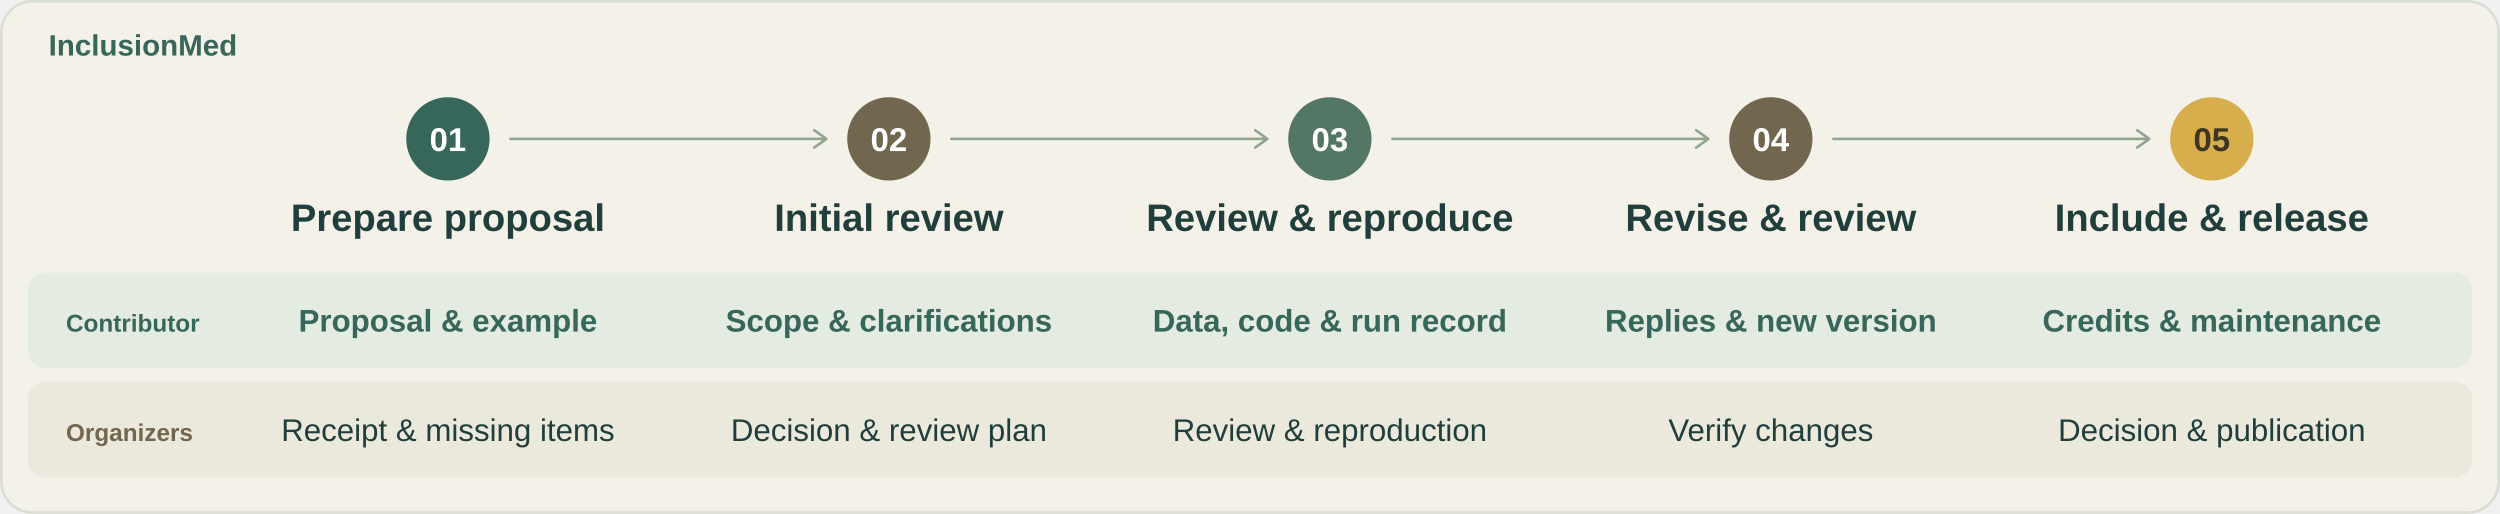
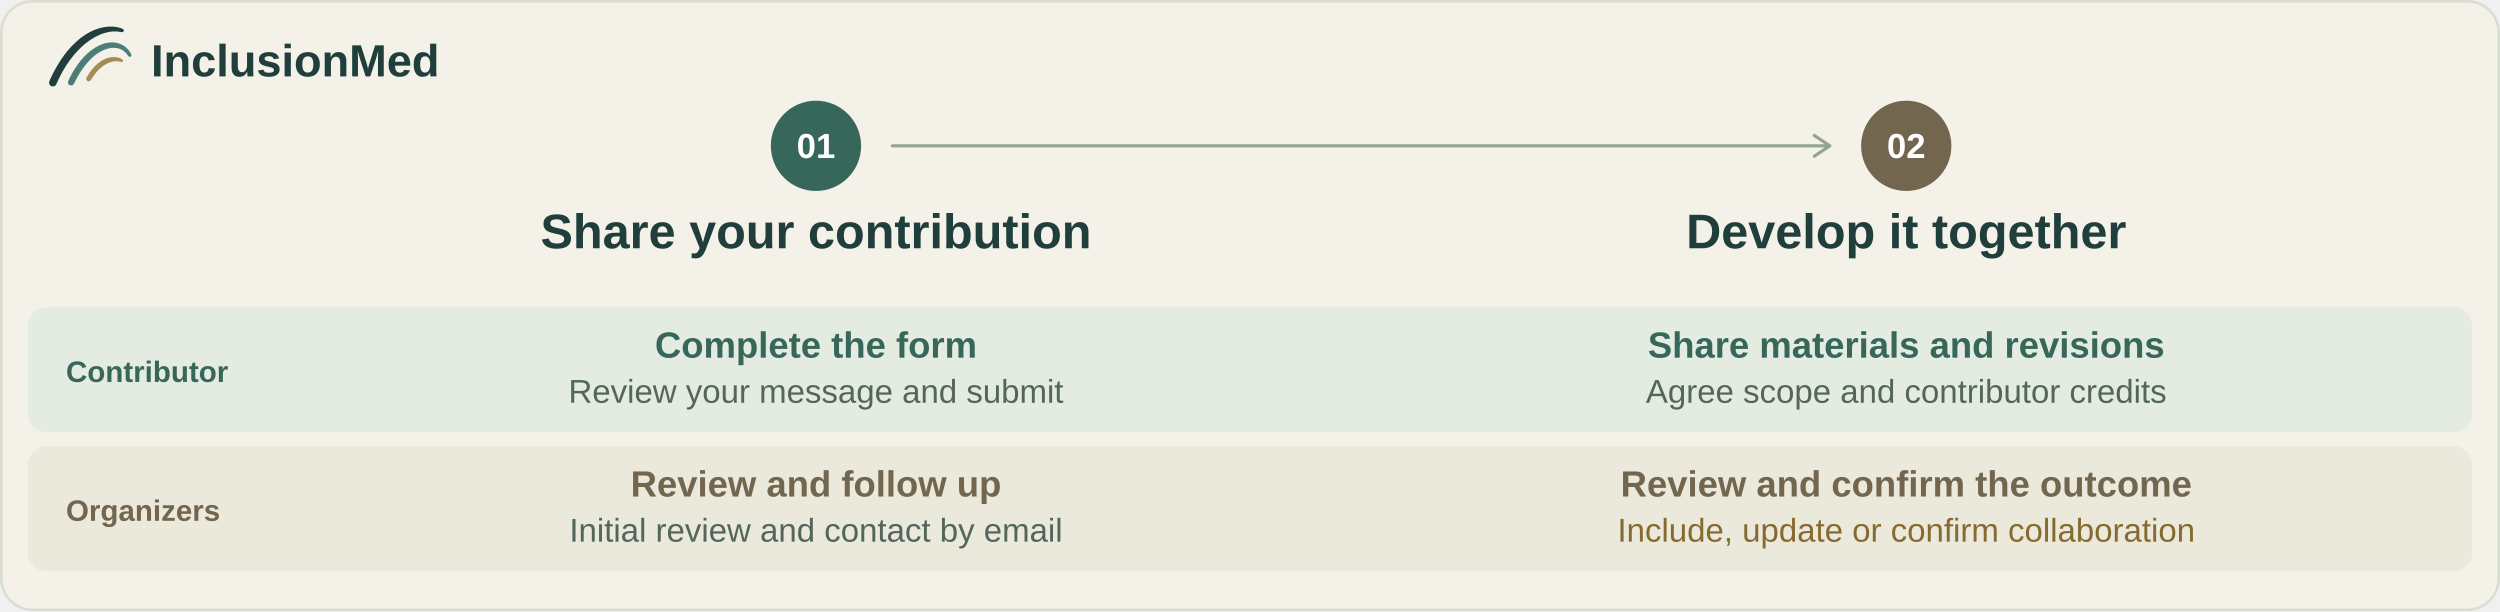
- <svg xmlns="http://www.w3.org/2000/svg" width="1440" height="296" viewBox="0 0 1440 296" role="img" aria-labelledby="workflow-title workflow-desc" xml:lang="en">
-   <rect x="0.75" y="0.75" width="1438.5" height="294.5" rx="18" fill="#f3f1e8" stroke="#d9ded2" stroke-width="1.5" />
-   <g font-family="-apple-system, BlinkMacSystemFont, Segoe UI, Arial, PingFang SC, Microsoft YaHei, sans-serif">
-     <text x="28" y="32" text-anchor="start" font-size="17" font-weight="650" fill="#37665a">InclusionMed</text>
-     <path d="M294 80 H476 m-7 -5 7 5 -7 5" fill="none" stroke="#91a58e" stroke-width="1.5" stroke-linecap="round" stroke-linejoin="round" />
-     <circle cx="258" cy="80" r="24" fill="#37665a" />
-     <text x="258" y="87" text-anchor="middle" font-size="19" font-weight="650" fill="#ffffff">01</text>
-     <text x="258" y="133" text-anchor="middle" font-size="22" font-weight="650" fill="#203e3b">Prepare proposal</text>
-     <path d="M548 80 H730 m-7 -5 7 5 -7 5" fill="none" stroke="#91a58e" stroke-width="1.5" stroke-linecap="round" stroke-linejoin="round" />
-     <circle cx="512" cy="80" r="24" fill="#72674e" />
-     <text x="512" y="87" text-anchor="middle" font-size="19" font-weight="650" fill="#ffffff">02</text>
-     <text x="512" y="133" text-anchor="middle" font-size="22" font-weight="650" fill="#203e3b">Initial review</text>
-     <path d="M802 80 H984 m-7 -5 7 5 -7 5" fill="none" stroke="#91a58e" stroke-width="1.5" stroke-linecap="round" stroke-linejoin="round" />
-     <circle cx="766" cy="80" r="24" fill="#537764" />
-     <text x="766" y="87" text-anchor="middle" font-size="19" font-weight="650" fill="#ffffff">03</text>
-     <text x="766" y="133" text-anchor="middle" font-size="22" font-weight="650" fill="#203e3b">Review &amp; reproduce</text>
-     <path d="M1056 80 H1238 m-7 -5 7 5 -7 5" fill="none" stroke="#91a58e" stroke-width="1.5" stroke-linecap="round" stroke-linejoin="round" />
-     <circle cx="1020" cy="80" r="24" fill="#72674e" />
-     <text x="1020" y="87" text-anchor="middle" font-size="19" font-weight="650" fill="#ffffff">04</text>
-     <text x="1020" y="133" text-anchor="middle" font-size="22" font-weight="650" fill="#203e3b">Revise &amp; review</text>
-     <circle cx="1274" cy="80" r="24" fill="#d6ae4b" />
-     <text x="1274" y="87" text-anchor="middle" font-size="19" font-weight="650" fill="#3f3520">05</text>
-     <text x="1274" y="133" text-anchor="middle" font-size="22" font-weight="650" fill="#203e3b">Include &amp; release</text>
-     <rect x="16" y="157" width="1408" height="55" rx="10" fill="#e4ebe1" />
-     <rect x="16" y="220" width="1408" height="55" rx="10" fill="#ebe8dc" />
-     <text x="38" y="191" text-anchor="start" font-size="14" font-weight="700" fill="#37665a">Contributor</text>
-     <text x="38" y="254" text-anchor="start" font-size="14" font-weight="700" fill="#72674e">Organizers</text>
-     <text x="258" y="191" text-anchor="middle" font-size="18" font-weight="550" fill="#37665a">Proposal &amp; example</text>
-     <text x="258" y="254" text-anchor="middle" font-size="18" font-weight="500" fill="#203e3b">Receipt &amp; missing items</text>
-     <text x="512" y="191" text-anchor="middle" font-size="18" font-weight="550" fill="#37665a">Scope &amp; clarifications</text>
-     <text x="512" y="254" text-anchor="middle" font-size="18" font-weight="500" fill="#203e3b">Decision &amp; review plan</text>
-     <text x="766" y="191" text-anchor="middle" font-size="18" font-weight="550" fill="#37665a">Data, code &amp; run record</text>
-     <text x="766" y="254" text-anchor="middle" font-size="18" font-weight="500" fill="#203e3b">Review &amp; reproduction</text>
-     <text x="1020" y="191" text-anchor="middle" font-size="18" font-weight="550" fill="#37665a">Replies &amp; new version</text>
-     <text x="1020" y="254" text-anchor="middle" font-size="18" font-weight="500" fill="#203e3b">Verify changes</text>
-     <text x="1274" y="191" text-anchor="middle" font-size="18" font-weight="550" fill="#37665a">Credits &amp; maintenance</text>
-     <text x="1274" y="254" text-anchor="middle" font-size="18" font-weight="500" fill="#203e3b">Decision &amp; publication</text>
+ <svg xmlns="http://www.w3.org/2000/svg" width="1440" height="352" viewBox="0 0 1440 352" role="img" aria-labelledby="workflow-title workflow-desc" xml:lang="en">
+   <rect x="0.75" y="0.75" width="1438.5" height="350.5" rx="18" fill="#f3f1e8" stroke="#d9ded2" stroke-width="1.5" />
+   <g font-family="Arial, PingFang SC, Microsoft YaHei, sans-serif">
+     <g aria-label="InclusionMed">
+       <g transform="translate(28 15) scale(0.06)" aria-hidden="true">
+         <path fill="#203E3B" fill-rule="evenodd" d="M 578 5.054 C 453.761 13.679, 339.946 72.565, 229 185.620 C 176.783 238.830, 132.564 297.503, 86.274 375 C 55.467 426.578, 11.738 512.893, 5.439 534.561 C 0.852 550.340, 9.548 569.211, 24.875 576.738 C 32.445 580.455, 47.750 580.771, 55.122 577.363 C 64.486 573.033, 71.647 564.644, 77.367 551.305 C 87.849 526.860, 91.181 519.562, 101.877 497.627 C 139.698 420.059, 190.381 340.467, 238.615 282.894 C 258.063 259.681, 262.319 254.851, 278.173 238 C 381.513 128.161, 502.338 61.122, 613.500 51.945 C 638.178 49.907, 667.120 51.778, 692.857 57.074 C 698.007 58.133, 704.022 59, 706.224 59 C 720.867 59, 727.406 40.251, 716.084 30.724 C 708.423 24.278, 684.246 15.617, 659.923 10.607 C 635.944 5.667, 602.161 3.377, 578 5.054" />
+         <path fill="#4C7E77" fill-rule="evenodd" d="M 581 158.098 C 489.824 168.289, 392.518 229.446, 311.308 327.599 C 270.245 377.229, 236.670 429.535, 204.496 494 C 188.434 526.180, 185.697 533.406, 186.169 542.381 C 187.062 559.363, 198.968 570.530, 216 570.359 C 232.385 570.195, 239.159 564.115, 250.937 539 C 276.372 484.764, 313.151 425.123, 349.913 378.500 C 385.235 333.704, 424.128 295.321, 461 268.869 C 534.498 216.143, 613.634 196.943, 676.288 216.638 C 708.200 226.669, 738.679 249.810, 759.331 279.689 C 767.324 291.251, 771.176 294.667, 777.351 295.669 C 784.868 296.889, 793.170 290.942, 794.602 283.310 C 797.686 266.868, 765.770 221.382, 735 198.367 C 705.393 176.222, 669.606 162.112, 632.789 158.067 C 621.648 156.843, 592.069 156.861, 581 158.098" />
+         <path fill="#A68B53" fill-rule="evenodd" d="M 615 298.020 C 564.500 301.482, 520.381 320.687, 470.652 360.854 C 452.916 375.179, 425.626 404.127, 406.407 429 C 387.622 453.311, 363.028 494.717, 361.427 504.728 C 359.478 516.919, 369.127 529.162, 381.874 530.671 C 394.016 532.110, 400.524 527.416, 411.573 509.250 C 443.573 456.640, 480.874 414.249, 521.235 384.621 C 547.166 365.587, 580.115 349.734, 608.726 342.526 C 633.242 336.350, 664.014 336.459, 686.955 342.803 C 702.432 347.082, 708.901 345.944, 712.527 338.302 C 716.493 329.944, 712.184 322.382, 699.218 314.950 C 677.247 302.356, 645.334 295.941, 615 298.020" />
+       </g>
+       <text x="87" y="44" text-anchor="start" font-size="26" font-weight="700" fill="#203e3b">InclusionMed</text>
+     </g>
+     <path d="M514 84 H1054 m-9 -6 9 6 -9 6" fill="none" stroke="#91a58e" stroke-width="1.8" stroke-linecap="round" stroke-linejoin="round" />
+     <circle cx="470" cy="84" r="26" fill="#37665a" />
+     <text x="470" y="91" text-anchor="middle" font-size="20" font-weight="700" fill="#ffffff">01</text>
+     <text x="470" y="143" text-anchor="middle" font-size="28" font-weight="700" fill="#203e3b">Share your contribution</text>
+     <circle cx="1098" cy="84" r="26" fill="#72674e" />
+     <text x="1098" y="91" text-anchor="middle" font-size="20" font-weight="700" fill="#ffffff">02</text>
+     <text x="1098" y="143" text-anchor="middle" font-size="28" font-weight="700" fill="#203e3b">Develop it together</text>
+     <rect x="16" y="177" width="1408" height="72" rx="11" fill="#e4ebe1" />
+     <text x="38" y="220" text-anchor="start" font-size="17" font-weight="700" fill="#37665a">Contributor</text>
+     <text x="470" y="206" text-anchor="middle" font-size="21" font-weight="700" fill="#37665a">Complete the form</text>
+     <text x="470" y="232" text-anchor="middle" font-size="19" font-weight="400" fill="#53665c">Review your message and submit</text>
+     <text x="1098" y="206" text-anchor="middle" font-size="21" font-weight="700" fill="#37665a">Share materials and revisions</text>
+     <text x="1098" y="232" text-anchor="middle" font-size="19" font-weight="400" fill="#53665c">Agree scope and contributor credits</text>
+     <rect x="16" y="257" width="1408" height="72" rx="11" fill="#ebe8dc" />
+     <text x="38" y="300" text-anchor="start" font-size="17" font-weight="700" fill="#72674e">Organizers</text>
+     <text x="470" y="286" text-anchor="middle" font-size="21" font-weight="700" fill="#72674e">Review and follow up</text>
+     <text x="470" y="312" text-anchor="middle" font-size="19" font-weight="400" fill="#53665c">Initial review and contact by email</text>
+     <text x="1098" y="286" text-anchor="middle" font-size="21" font-weight="700" fill="#72674e">Review and confirm the outcome</text>
+     <text x="1098" y="312" text-anchor="middle" font-size="19" font-weight="400" fill="#876a2f">Include, update or confirm collaboration</text>
  </g>
</svg>
